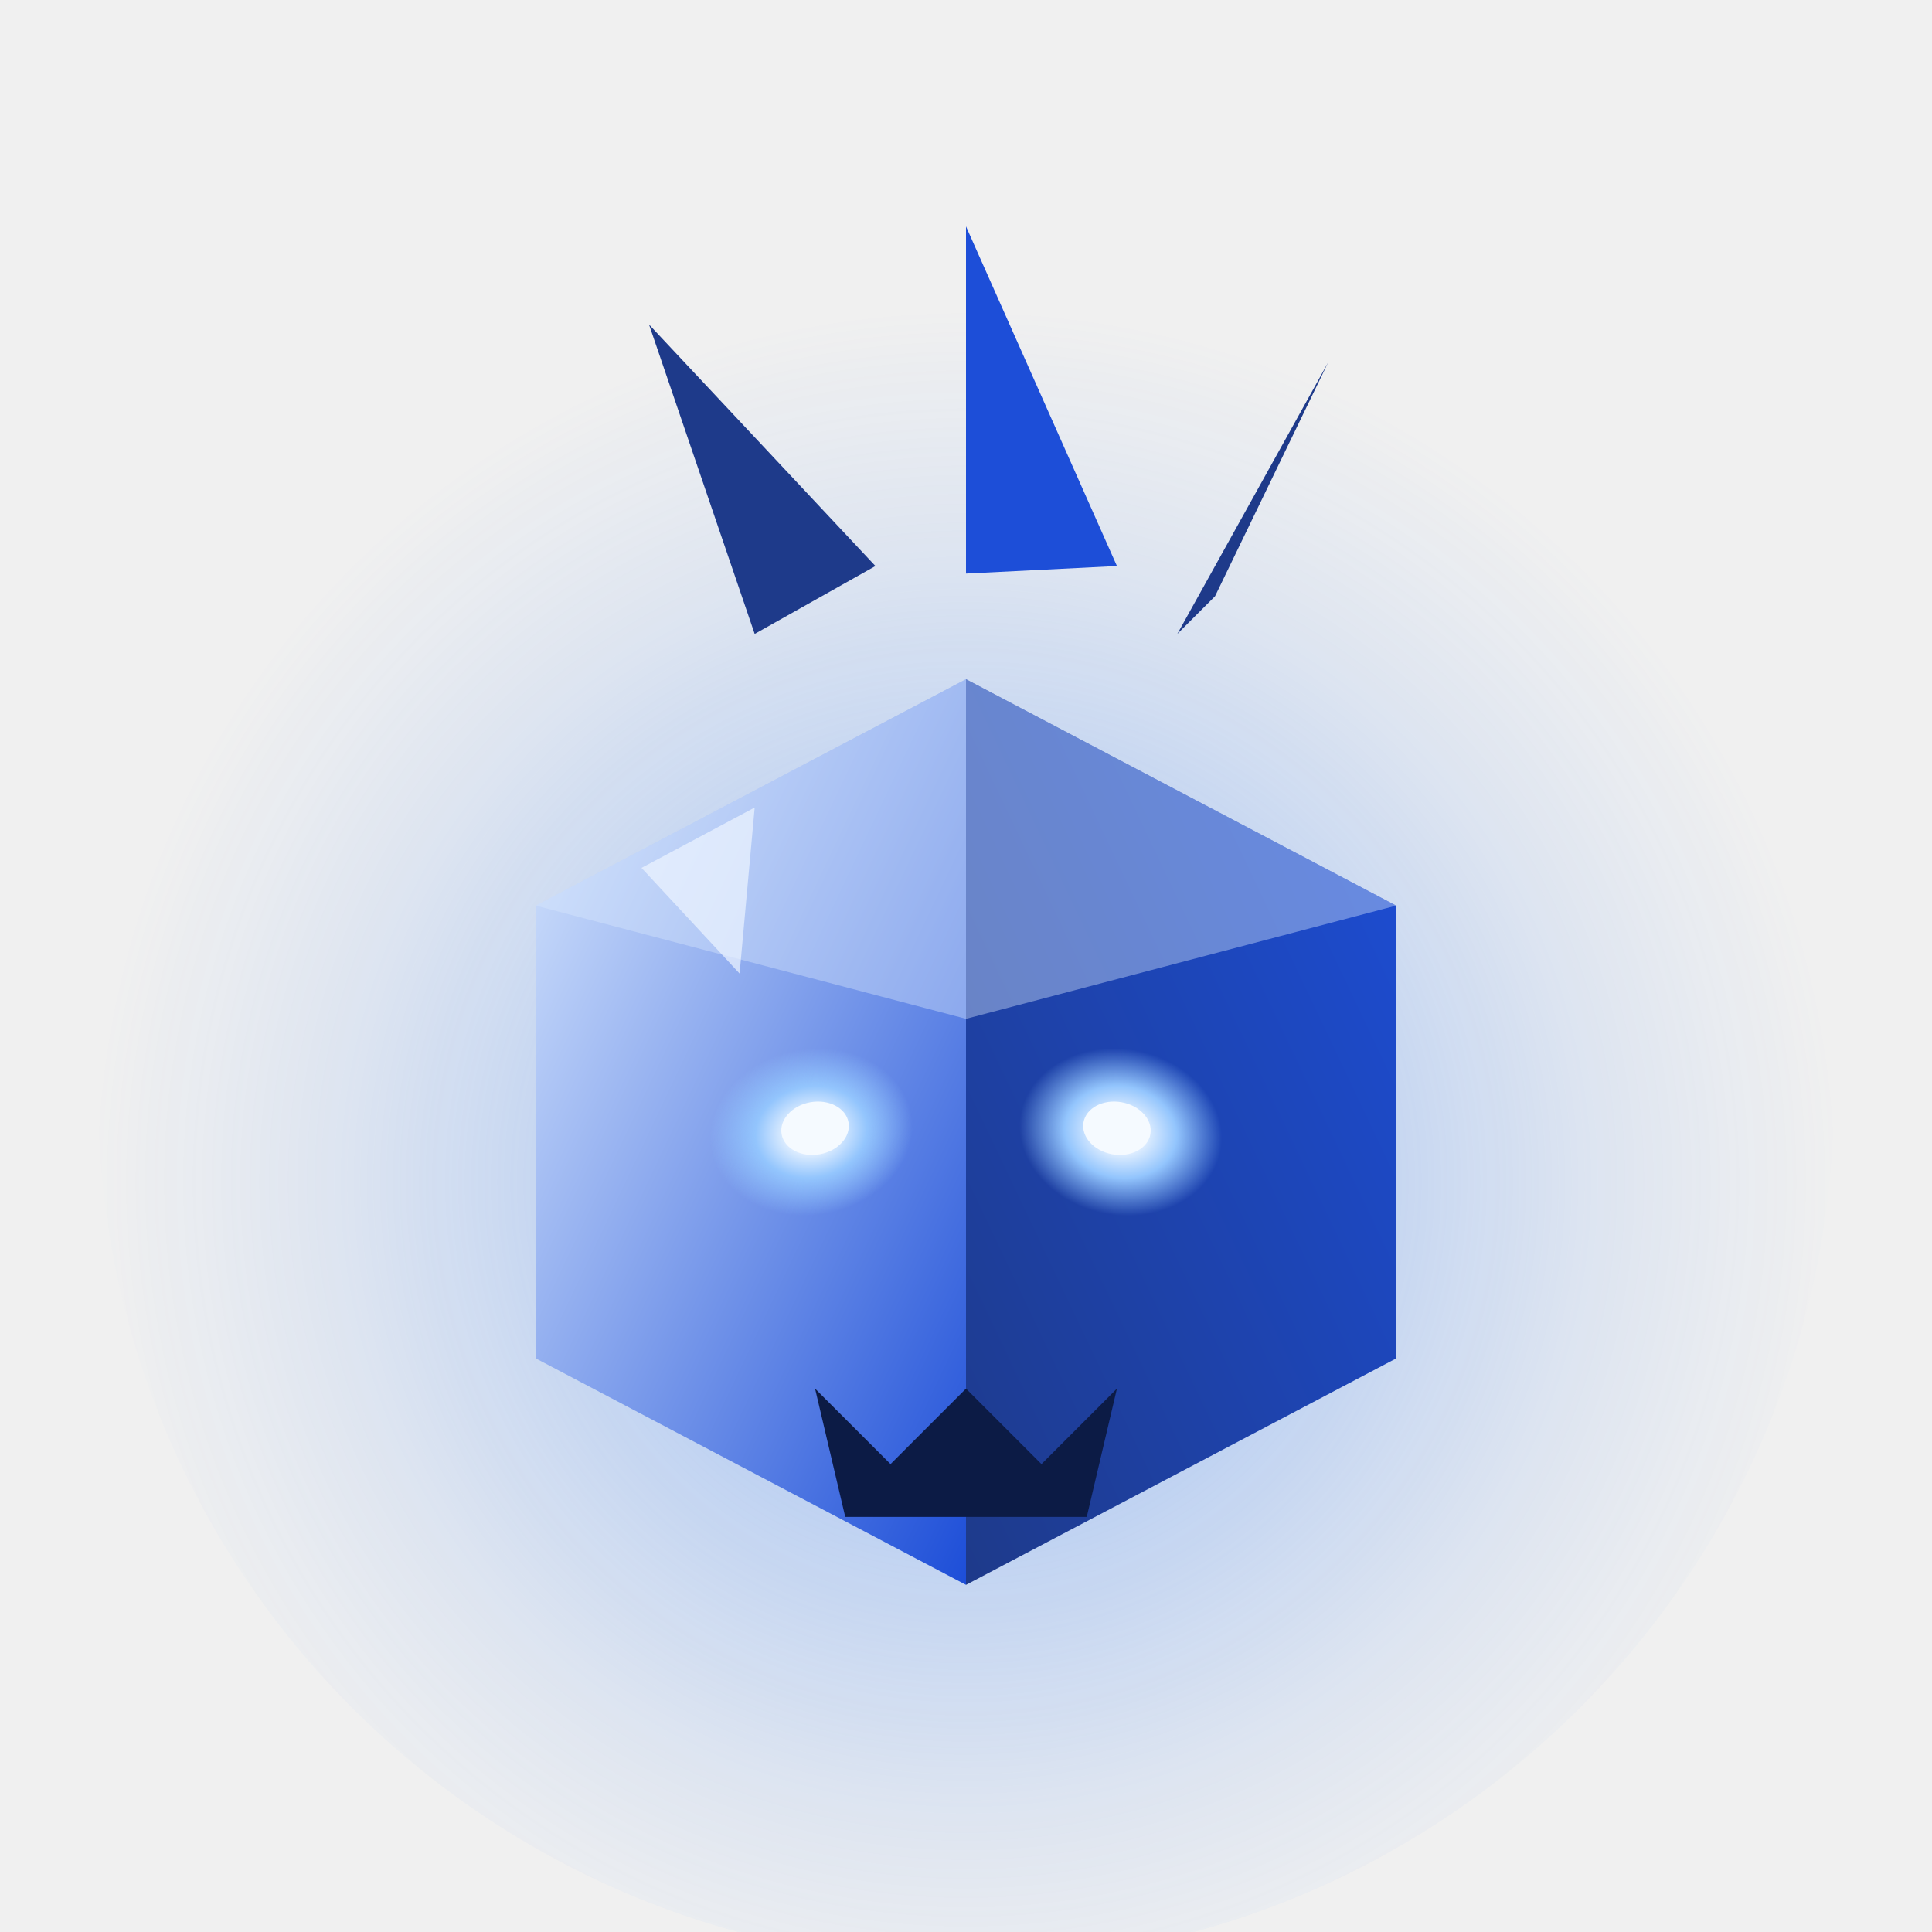
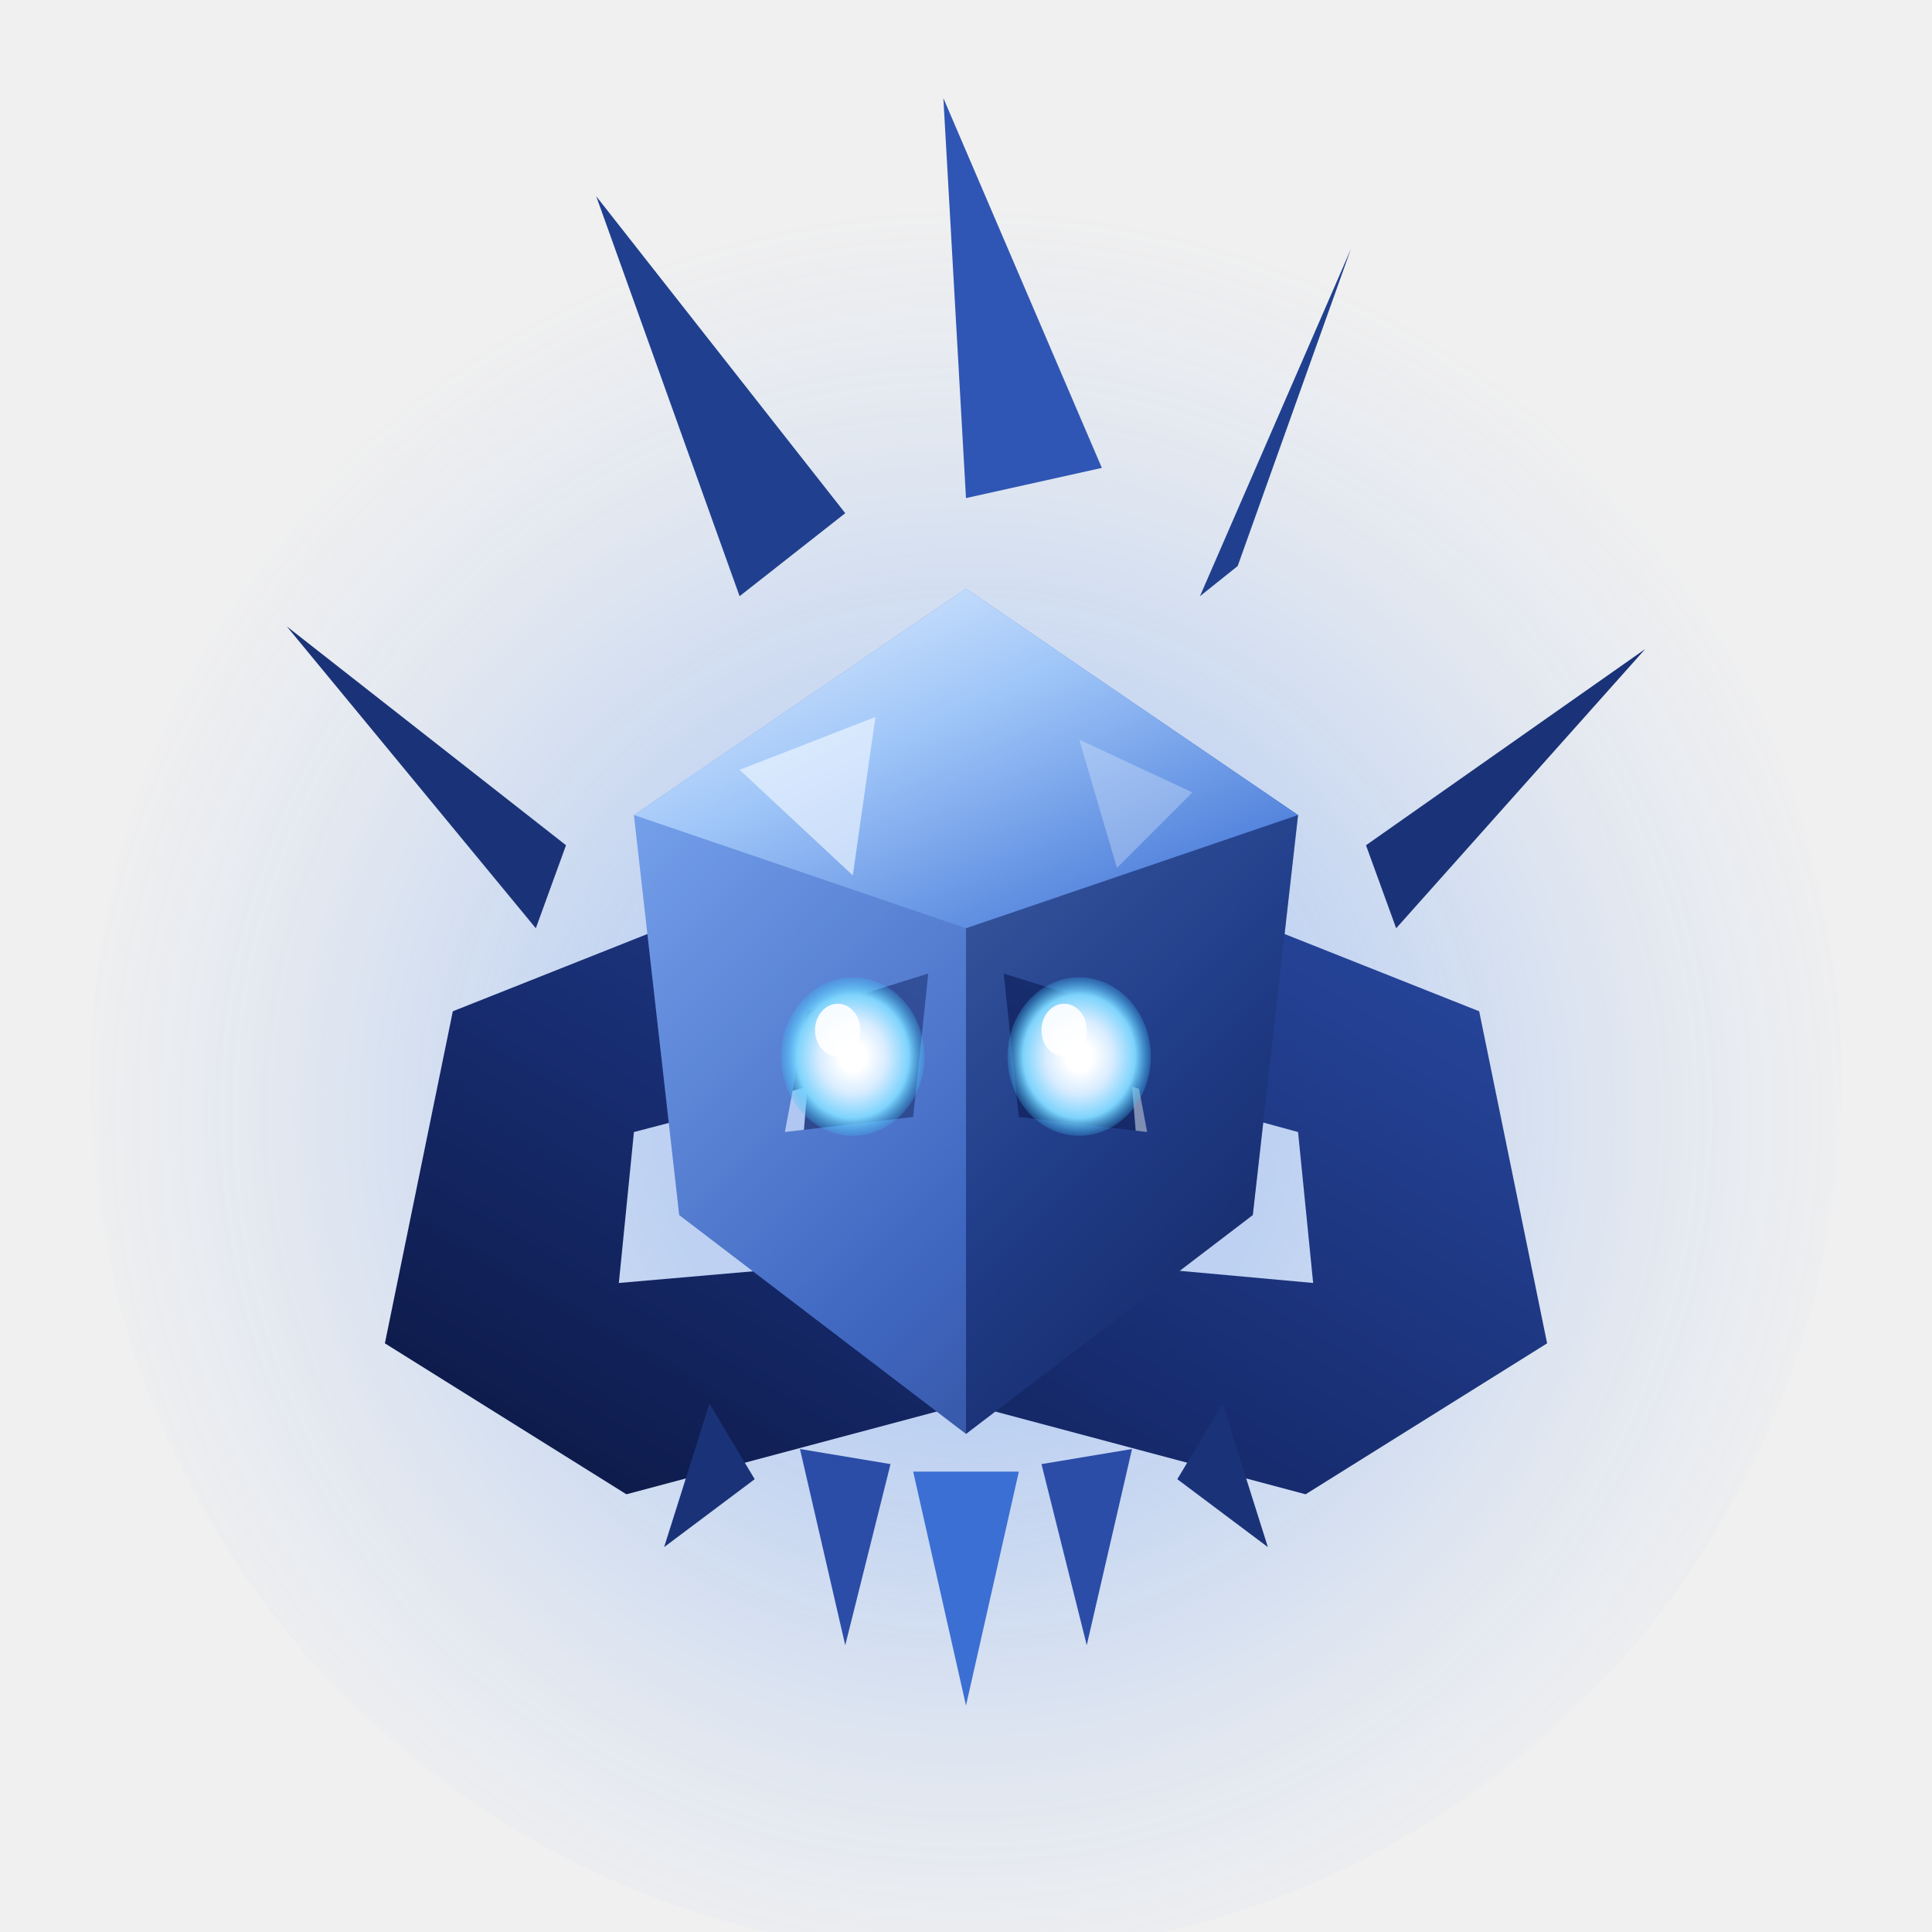
<svg xmlns="http://www.w3.org/2000/svg" width="512" height="512" viewBox="0 0 512 512">
  <defs>
-     <radialGradient id="aura" cx="50%" cy="55%" r="50%">
-       <stop offset="0.35" stop-color="#3b82f6" stop-opacity="0.3" />
-       <stop offset="0.75" stop-color="#3b82f6" stop-opacity="0.09" />
+     <radialGradient id="aura" cx="50%" cy="52%" r="52%">
+       <stop offset="0.34" stop-color="#3b82f6" stop-opacity="0.28" />
+       <stop offset="0.74" stop-color="#3b82f6" stop-opacity="0.08" />
      <stop offset="1" stop-color="#3b82f6" stop-opacity="0" />
    </radialGradient>
-     <linearGradient id="lface" x1="0" y1="0" x2="1" y2="1">
-       <stop offset="0" stop-color="#dbeafe" />
-       <stop offset="1" stop-color="#1d4ed8" />
+     <linearGradient id="ice_hi" x1="0" y1="0" x2="0.9" y2="1">
+       <stop offset="0" stop-color="#eaf4ff" />
+       <stop offset="0.45" stop-color="#9ec5f8" />
+       <stop offset="1" stop-color="#3c6fd4" />
    </linearGradient>
-     <linearGradient id="rface" x1="1" y1="0" x2="0" y2="1">
-       <stop offset="0" stop-color="#1d4ed8" />
-       <stop offset="1" stop-color="#1e3a8a" />
+     <linearGradient id="ice_mid" x1="0.2" y1="0" x2="1" y2="1">
+       <stop offset="0" stop-color="#7ba7ef" />
+       <stop offset="0.6" stop-color="#2f56b4" />
+       <stop offset="1" stop-color="#16296b" />
    </linearGradient>
-     <radialGradient id="eye" cx="50%" cy="50%" r="50%">
-       <stop offset="0.2" stop-color="#eff6ff" />
-       <stop offset="0.55" stop-color="#93c5fd" />
-       <stop offset="1" stop-color="#93c5fd" stop-opacity="0" />
+     <linearGradient id="ice_low" x1="1" y1="0" x2="0" y2="1">
+       <stop offset="0" stop-color="#2b4da8" />
+       <stop offset="0.6" stop-color="#172c6f" />
+       <stop offset="1" stop-color="#0b1640" />
+     </linearGradient>
+     <radialGradient id="eye" cx="50%" cy="50%" r="52%">
+       <stop offset="0.18" stop-color="#ffffff" />
+       <stop offset="0.45" stop-color="#d8ecff" />
+       <stop offset="0.75" stop-color="#7dd3fc" />
+       <stop offset="1" stop-color="#38bdf8" stop-opacity="0.1" />
    </radialGradient>
  </defs>
-   <circle cx="256" cy="290" r="230" fill="url(#aura)" />
-   <polygon points="200,168 172,86 232,150" fill="#1e3a8a" />
-   <polygon points="256,152 256,60 296,150" fill="#1d4ed8" />
-   <polygon points="312,168 352,96 322,158" fill="#1e3a8a" />
-   <polygon points="256,180 142,240 142,360 256,420" fill="url(#lface)" />
-   <polygon points="256,180 370,240 370,360 256,420" fill="url(#rface)" />
-   <polygon points="256,180 370,240 256,270 142,240" fill="#dbeafe" fill-opacity="0.4" />
-   <polygon points="170,230 200,214 196,258" fill="#eff6ff" fill-opacity="0.7" />
-   <ellipse cx="215" cy="300" rx="27" ry="22" fill="url(#eye)" transform="rotate(-10 215 300)" />
-   <ellipse cx="297" cy="300" rx="27" ry="22" fill="url(#eye)" transform="rotate(10 297 300)" />
-   <ellipse cx="216" cy="299" rx="9" ry="7" fill="#f5faff" transform="rotate(-10 216 299)" />
-   <ellipse cx="296" cy="299" rx="9" ry="7" fill="#f5faff" transform="rotate(10 296 299)" />
-   <polygon points="216,368 236,388 256,368 276,388 296,368 288,402 224,402" fill="#0c1b45" />
+   <circle cx="256" cy="286" r="232" fill="url(#aura)" />
+   <polygon points="196,158 158,52 224,136" fill="#20408f" />
+   <polygon points="256,132 250,26 292,124" fill="#2f56b4" />
+   <polygon points="318,158 358,66 328,150" fill="#20408f" />
+   <polygon points="150,224 76,166 142,246" fill="#1a3378" />
+   <polygon points="362,224 436,172 370,246" fill="#1a3378" />
+   <path fill="url(#ice_low)" fill-rule="evenodd" d="     M256 214 L392 268 L410 356 L346 396 L256 372 L166 396 L102 356 L120 268 Z     M 168 300 L 214 288 L 210 336 L 164 340 Z     M 344 300 L 300 288 L 304 336 L 348 340 Z   " />
+   <path fill="url(#ice_mid)" fill-rule="evenodd" d="     M256 156 L344 216 L332 322 L256 380 L180 322 L168 216 Z     M 214 268 L 246 258 L 242 296 L 208 300 Z     M 298 268 L 266 258 L 270 296 L 304 300 Z   " />
+   <polygon points="256,156 344,216 256,246 168,216" fill="url(#ice_hi)" />
+   <polygon points="168,216 256,246 256,380 180,322" fill="#7ba7ef" fill-opacity="0.22" />
+   <polygon points="344,216 256,246 256,380 332,322" fill="#0b1640" fill-opacity="0.35" />
+   <polygon points="196,204 232,190 226,232" fill="#f2f8ff" fill-opacity="0.65" />
+   <polygon points="286,196 316,210 296,230" fill="#f2f8ff" fill-opacity="0.3" />
+   <ellipse cx="226" cy="280" rx="19" ry="21" fill="url(#eye)" />
+   <ellipse cx="286" cy="280" rx="19" ry="21" fill="url(#eye)" />
+   <ellipse cx="222" cy="273" rx="6" ry="7" fill="#ffffff" fill-opacity="0.9" />
+   <ellipse cx="282" cy="273" rx="6" ry="7" fill="#ffffff" fill-opacity="0.9" />
+   <polygon points="212,384 224,436 236,388" fill="#2b4da8" />
+   <polygon points="242,390 256,452 270,390" fill="#3c6fd4" />
+   <polygon points="276,388 288,436 300,384" fill="#2b4da8" />
+   <polygon points="188,372 176,410 200,392" fill="#1a3378" />
+   <polygon points="324,372 336,410 312,392" fill="#1a3378" />
</svg>
